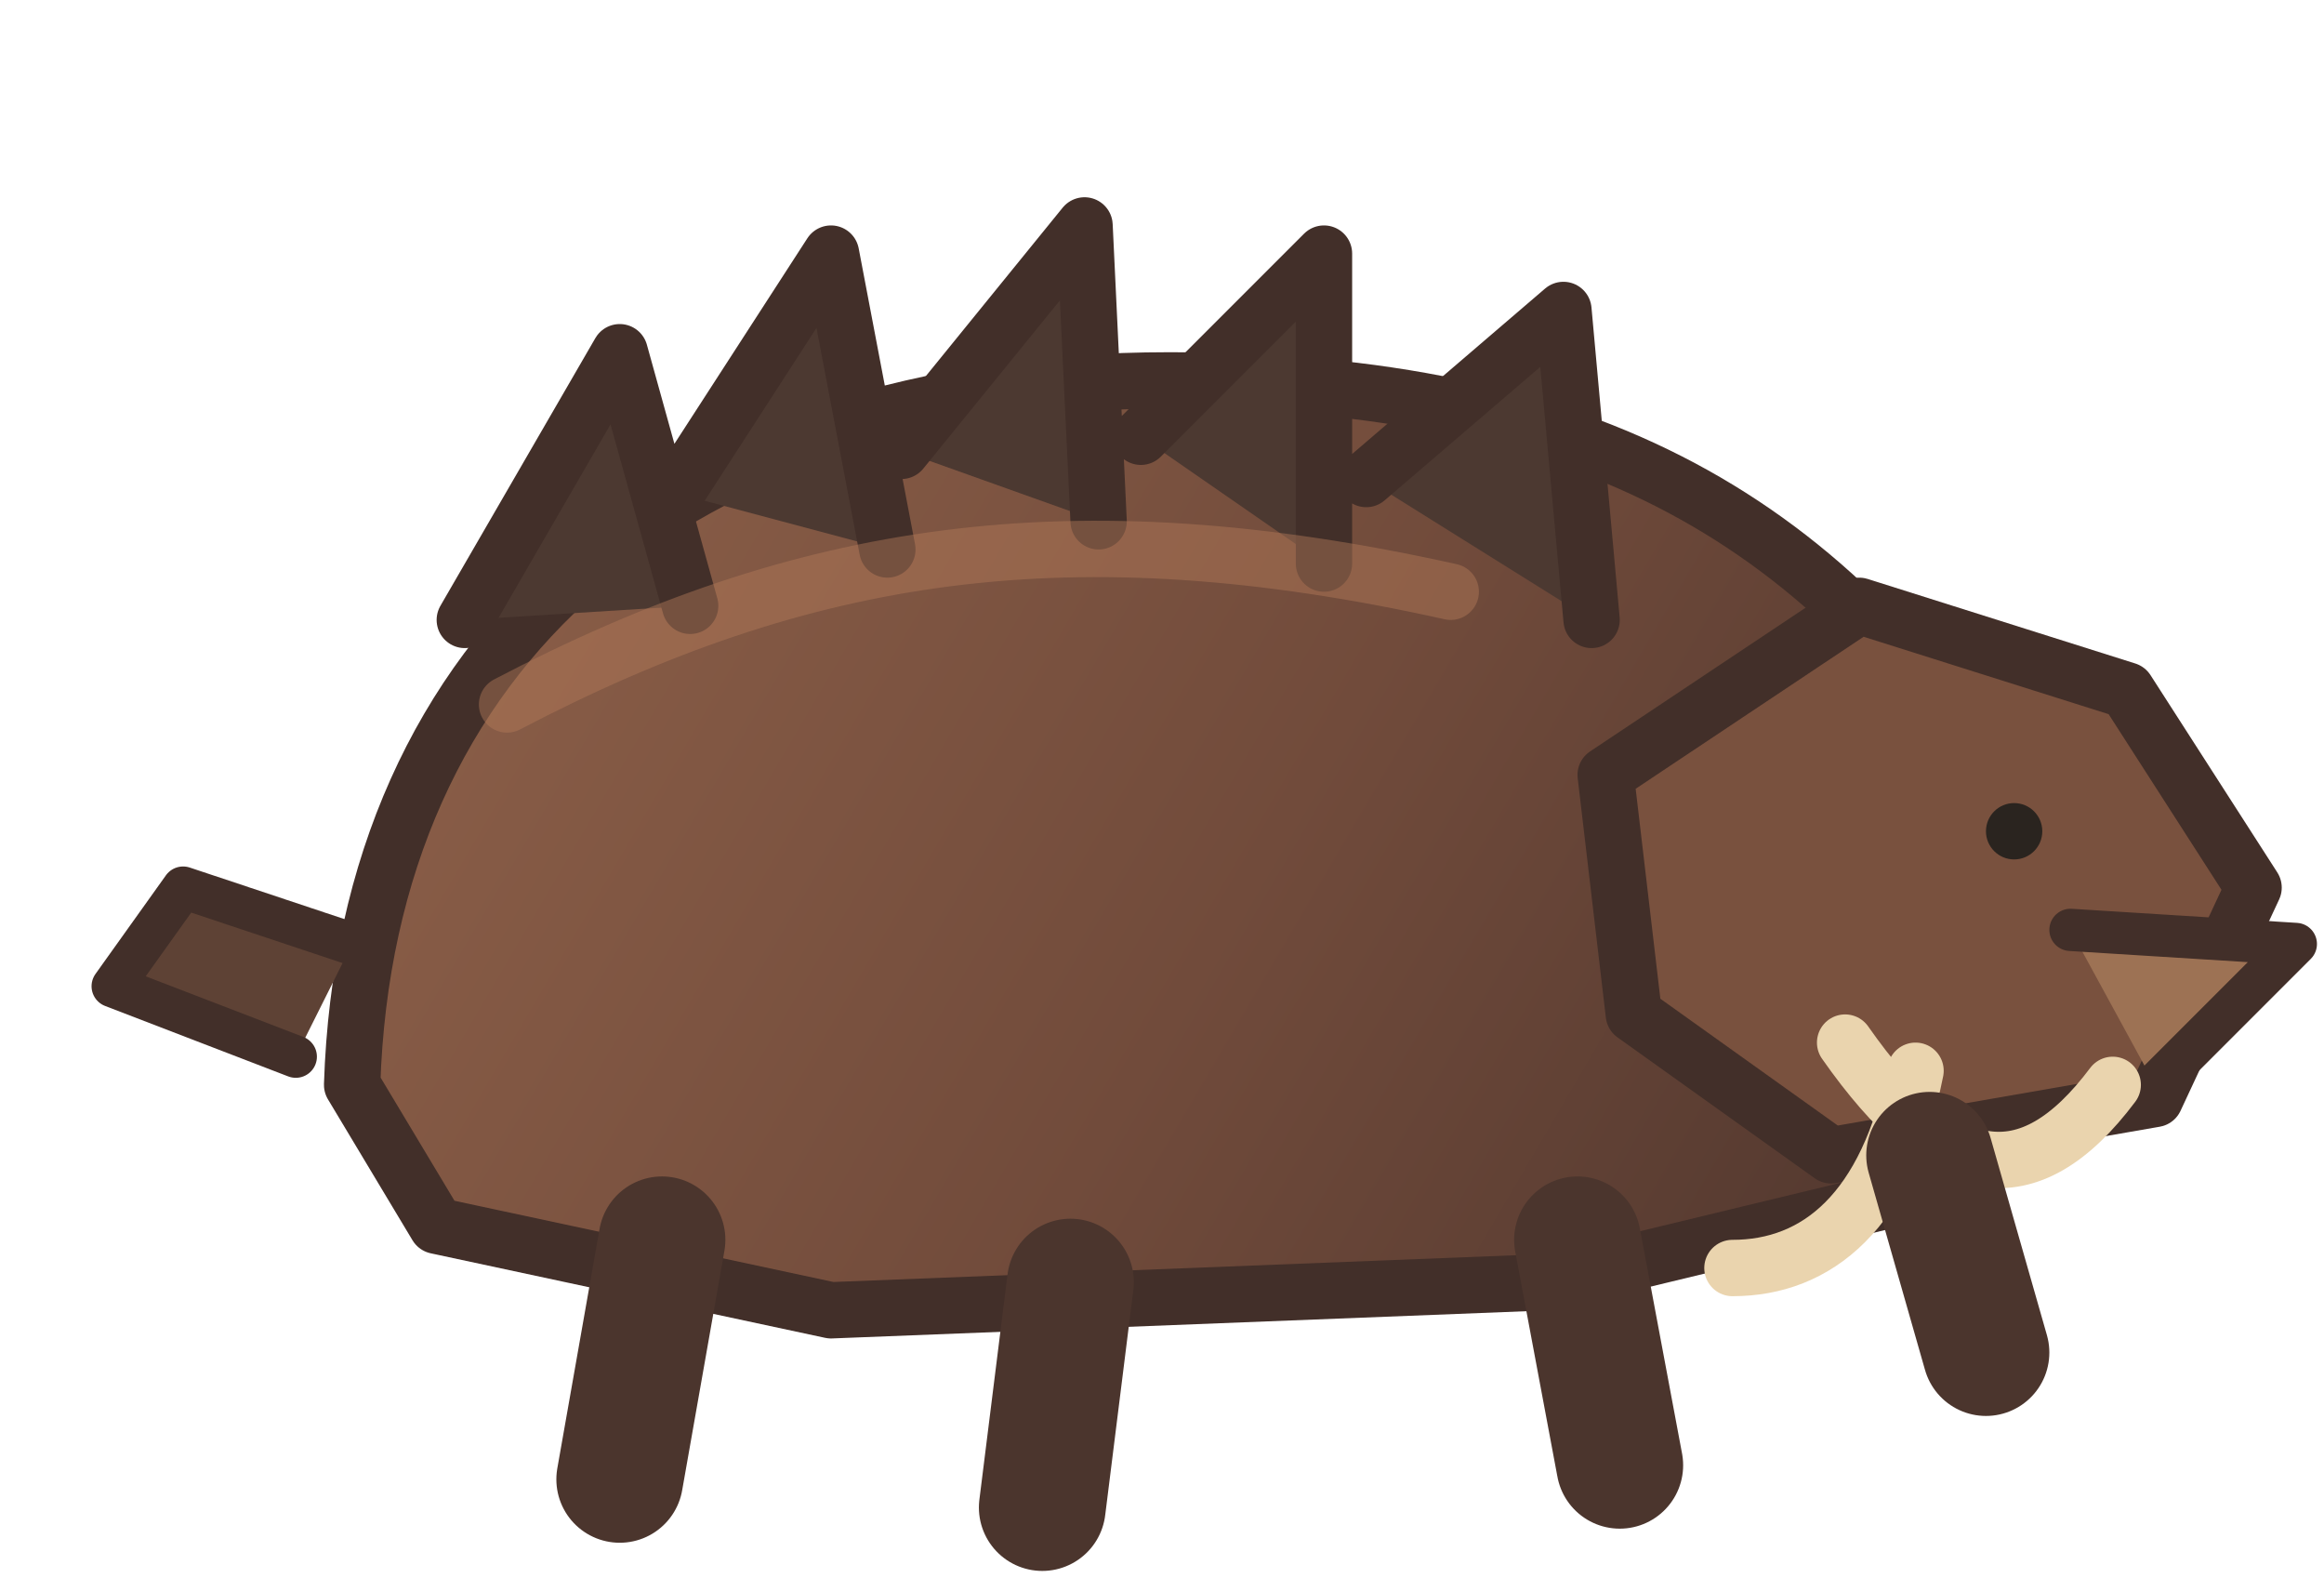
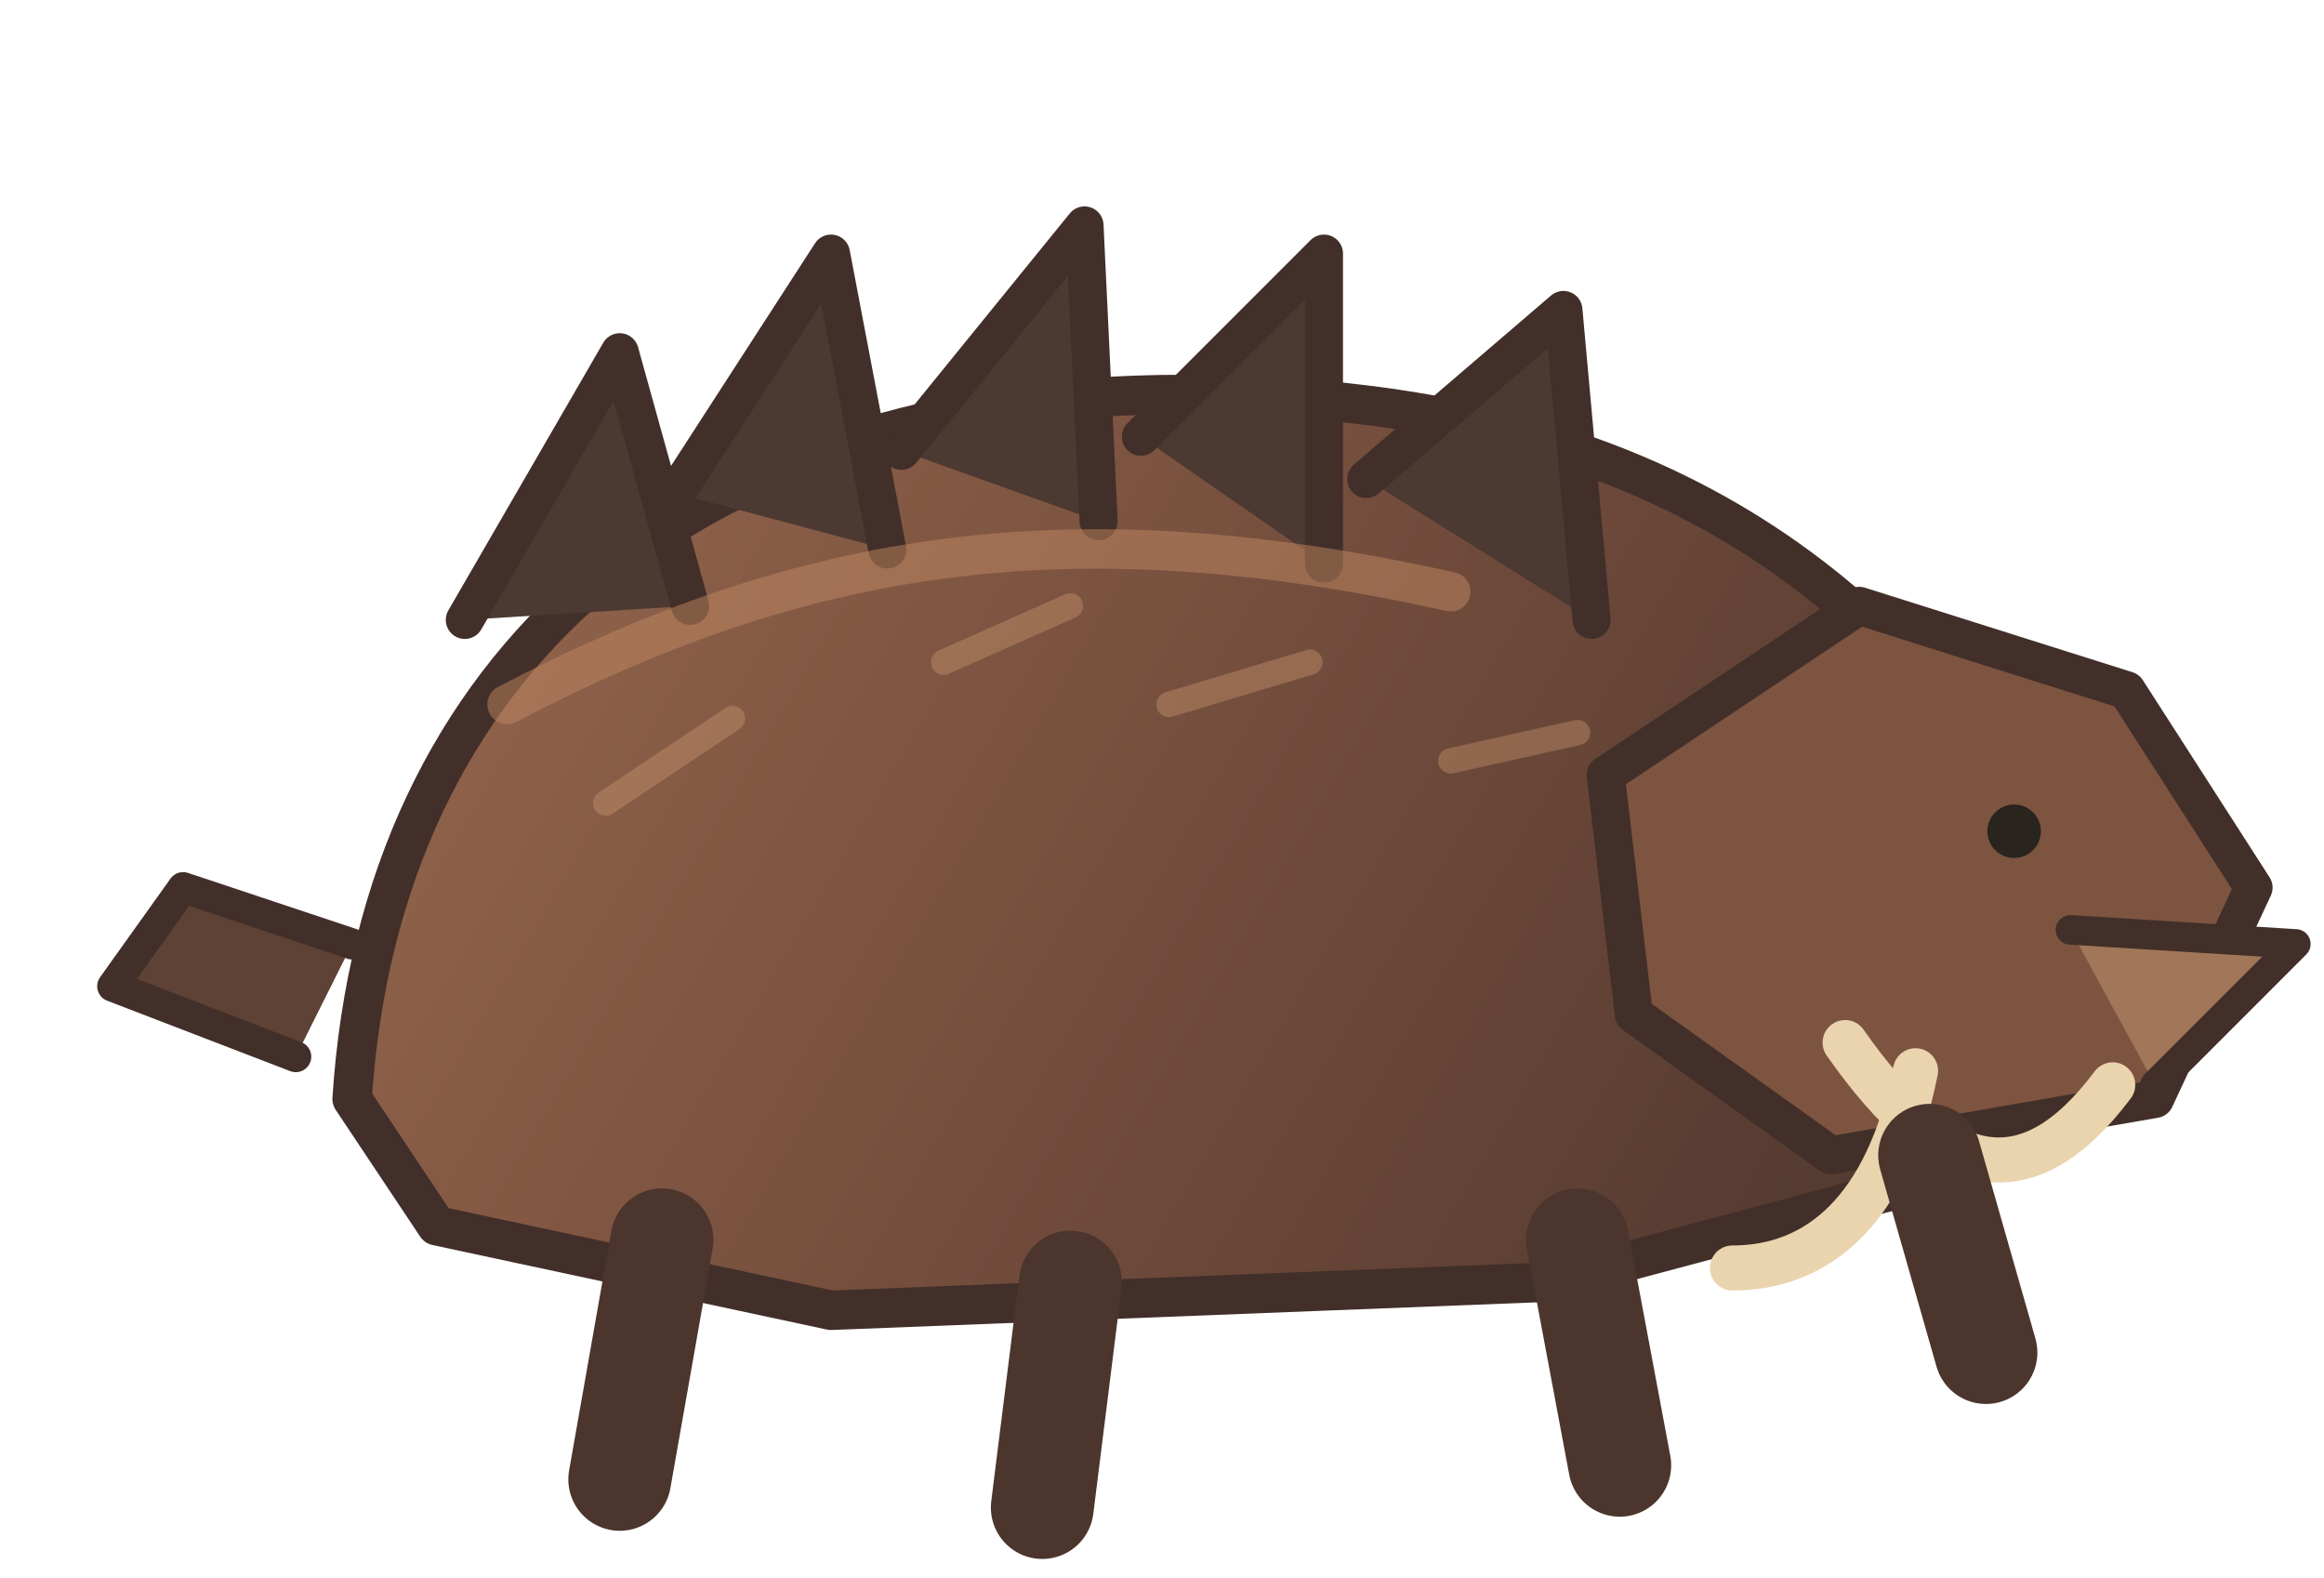
<svg xmlns="http://www.w3.org/2000/svg" viewBox="0 0 165 112">
  <defs>
    <linearGradient id="hide" x1="31" y1="30" x2="135" y2="91" gradientUnits="userSpaceOnUse">
-       <stop stop-color="#8d6049" />
-       <stop offset=".55" stop-color="#714b3b" />
-       <stop offset="1" stop-color="#52382f" />
+       <stop stop-color="#95664d" />
+       <stop offset=".55" stop-color="#704b3b" />
+       <stop offset="1" stop-color="#51382f" />
    </linearGradient>
  </defs>
  <g stroke-linecap="round" stroke-linejoin="round">
-     <path d="M25 77c1-31 23-50 58-50 30 0 47 10 60 31l11 11-15 15-29 7-51 2-28-6Z" fill="url(#hide)" stroke="#422f29" stroke-width="4" />
-     <path d="M114 55 132 43 151 49 160 63 153 78 130 82 116 72Z" fill="#79513e" stroke="#422f29" stroke-width="4" />
-     <path d="M147 66 163 67 153 77" fill="#9d7254" stroke="#422f29" stroke-width="3" />
-     <circle cx="143" cy="59" r="2" fill="#2a241f" />
-     <path d="M131 74c7 10 13 11 19 3M136 76c-2 10-7 14-13 14" fill="none" stroke="#ead4ae" stroke-width="4" />
-     <path d="M47 88 44 105M76 91 74 107M112 88l3 16M137 82l4 14" stroke="#4b352d" stroke-width="9" />
-     <path d="M33 44 44 25 49 43M48 35 59 18 63 39M64 32 77 16 78 37M81 31 94 18 94 40M97 34l14-12 2 22" fill="#4c3931" stroke="#422f29" stroke-width="4" />
-     <path d="M36 50c21-11 40-14 67-8" fill="none" stroke="#b47b59" stroke-width="4" opacity=".45" />
-     <path d="M25 67 13 63 8 70 21 75" fill="#5e4235" stroke="#422f29" stroke-width="3" />
+     <path d="M25 78c2-31 24-50 59-50 29 0 47 10 60 30l10 10-14 15-30 8-51 2-28-6Z" fill="url(#hide)" stroke="#422f29" stroke-width="2.8" />
+     <path d="M114 55 132 43 151 49 160 63 153 78 130 82 116 72Z" fill="#7d5440" stroke="#422f29" stroke-width="2.7" />
+     <path d="M147 66 163 67 153 77" fill="#a27658" stroke="#422f29" stroke-width="2.1" />
+     <circle cx="143" cy="59" r="1.9" fill="#2a241f" />
+     <path d="M131 74c7 10 13 11 19 3M136 76c-2 10-7 14-13 14" fill="none" stroke="#ead4ae" stroke-width="3.2" />
+     <path d="M47 88 44 105M76 91 74 107M112 88l3 16M137 82l4 14" stroke="#4b352d" stroke-width="7.3" />
+     <path d="M33 44 44 25 49 43M48 35 59 18 63 39M64 32 77 16 78 37M81 31 94 18 94 40M97 34l14-12 2 22" fill="#4c3931" stroke="#422f29" stroke-width="2.7" />
+     <path d="M36 50c21-11 40-14 67-8" fill="none" stroke="#c18761" stroke-width="2.8" opacity=".5" />
+     <path d="M43 57 52 51M67 47l9-4M83 50l10-3M103 54l9-2" stroke="#d09a72" stroke-width="1.8" opacity=".38" />
+     <path d="M25 67 13 63 8 70 21 75" fill="#5e4235" stroke="#422f29" stroke-width="2.2" />
  </g>
</svg>
